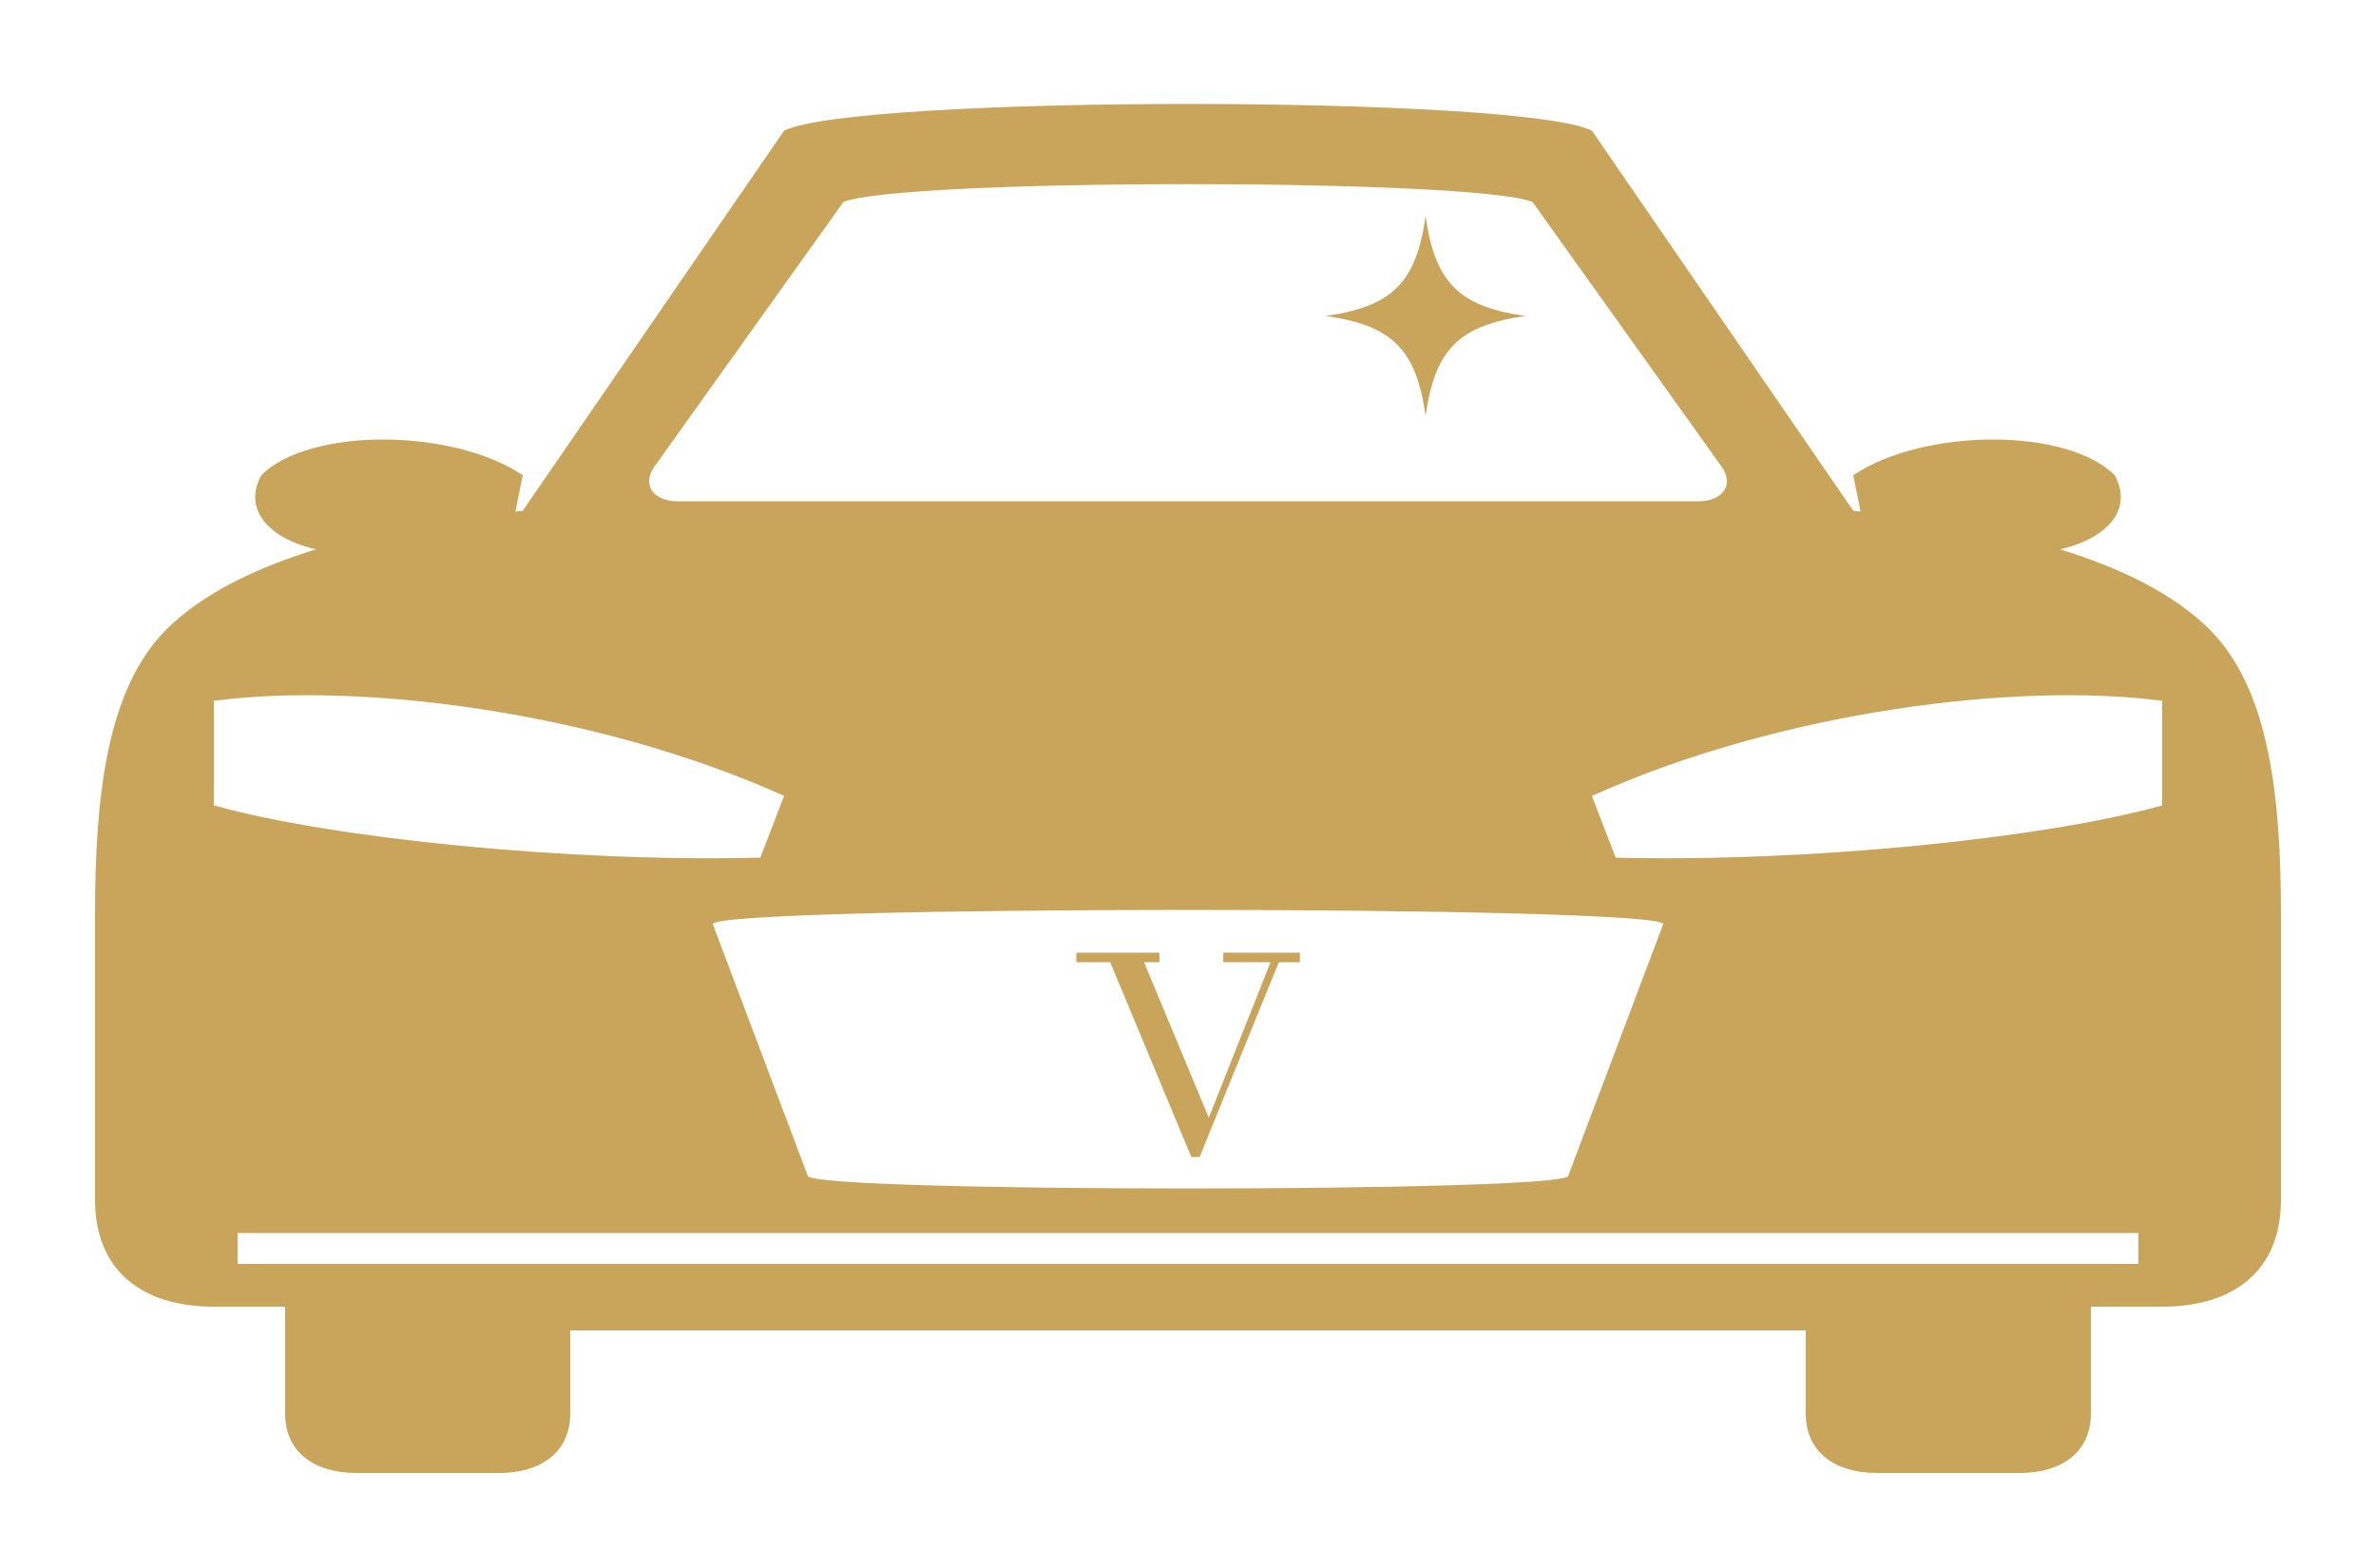
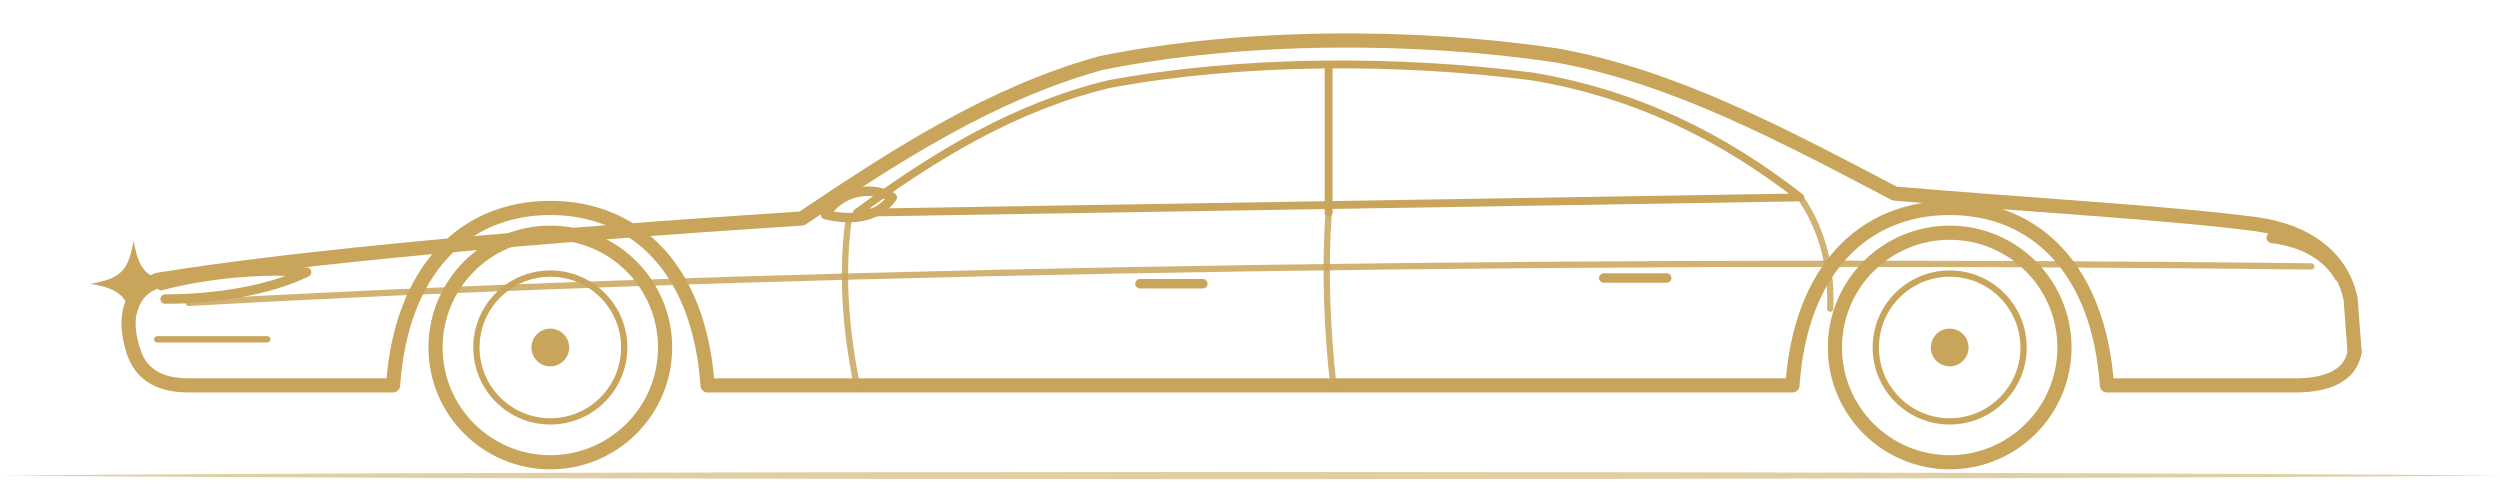
- <svg xmlns="http://www.w3.org/2000/svg" viewBox="0 0 100.0 66.0" width="100" height="66" role="img" aria-label="Valor Limo car">
-   <g transform="translate(0.00 -21.50) scale(1)" fill="#C8A55A">
-     <path fill-rule="evenodd" d="M33 27 C36 25.5 64 25.5 67 27 L78 43 C84 43.6 90 45 93 48 C95.5 50.5 96 55 96 60 L96 72 C96 75 94 76.5 91 76.5 L88 76.5 L88 81 C88 82.6 86.8 83.5 85 83.5 L79 83.5 C77.2 83.5 76 82.6 76 81 L76 77.5 L24 77.5 L24 81 C24 82.6 22.8 83.5 21 83.5 L15 83.5 C13.2 83.5 12 82.6 12 81 L12 76.5 L9 76.5 C6 76.5 4 75 4 72 L4 60 C4 55 4.5 50.5 7 48 C10 45 16 43.6 22 43 Z M35.5 30 C38 29 62 29 64.5 30 L72.5 41.2 C73 42 72.4 42.6 71.5 42.6 L28.5 42.6 C27.6 42.6 27 42 27.5 41.2 Z M9 51 C15 50.2 25 51.4 33 55 L32 57.6 C24 57.8 14 56.8 9 55.4 Z M91 51 C85 50.2 75 51.4 67 55 L68 57.6 C76 57.8 86 56.8 91 55.4 Z M30 60.4 C30 59.6 70 59.6 70 60.4 L66 71 C65.7 71.7 34.3 71.7 34 71 Z M10 73.4 H90 V74.7 H10 Z" />
-     <path d="M22 41.5 C19 39.5 13 39.5 11 41.5 C10 43.3 12 44.8 15 44.8 L21.5 44 Z M78 41.5 C81 39.5 87 39.5 89 41.5 C90 43.3 88 44.8 85 44.8 L78.5 44 Z" />
-     <path transform="translate(43.42 59.18) scale(0.1344)" d="M14 18 H40 V21 H35.2 L55.47 69.68 L74.8 21 H60 V18 H84 V21 H77.4 L52.6 82 H50 L24.6 21 H14 Z" />
-     <path d="M60 30.6 C60.4 33.4 61.4 34.4 64.2 34.8 C61.4 35.2 60.4 36.2 60 39 C59.6 36.2 58.6 35.2 55.8 34.8 C58.6 34.4 59.6 33.4 60 30.6 Z" />
+ <svg xmlns="http://www.w3.org/2000/svg" viewBox="0 0 318 62" width="318" height="62" role="img" aria-label="Valor Limo car">
+   <g fill="#C8A55A" color="#C8A55A">
+     <g transform="translate(8 0)">
+       <g fill="none" stroke="currentColor" stroke-linecap="round" stroke-linejoin="round">
+         <path d="M9 44.75 C7.6 40.48 8.4 37.06 12 35.6 C30 32.67 60 29.99 94 27.79 C106 19.74 118 11.93 132 8.03 C150 4.37 172 4.37 190 7.05 C205 9.74 219 17.3 233 24.62 C250 26.08 268 27.06 279 28.52 C286 29.5 290 33.16 291 38.04 L291.5 44.75" stroke-width="1.8" />
+         <path d="M9 44.75 C10 47.8 12.5 49.02 16 49.02 H42 C43 34.38 51 26.45 62 26.45 C73 26.45 81 34.38 82 49.02 H220 C221 34.38 229 26.45 240 26.45 C251 26.45 259 34.38 260 49.02 H284 C288 49.02 291 47.8 291.5 44.75" stroke-width="1.8" />
+         <path d="M101 27.06 C111 19.74 121 13.64 133 10.71 C150 7.54 170 7.54 187 9.74 C200 11.93 211 17.3 221 25.11 Z" stroke-width="1" />
+         <path d="M161 8.76 V27.06" stroke-width="1" />
+         <path d="M16 38.53 C80 34.87 180 32.67 286 33.89" opacity=".85" stroke-width="0.8" />
+         <path d="M100 27.55 C99 34.38 99.5 41.7 101 49.02 M161 27.06 C160.5 34.38 160.8 41.7 161.6 49.02 M221 25.11 C224 29.5 225 34.38 224.8 39.26" opacity=".85" stroke-width="0.8" />
+         <path d="M137 36.09 H145 M196 35.36 H204" stroke-width="1.2" />
+         <path d="M97 27.3 C99 24.13 103 23.64 105.5 25.11 C104 27.3 101 28.28 97 27.3 Z" stroke-width="1.2" />
+         <path d="M12.5 36.33 C18 34.87 25 34.14 31 34.62 C26 37.06 19 38.04 13 38.04" stroke-width="1.2" />
+         <path d="M12 43.16 H26" stroke-width="0.8" />
+         <path d="M281 30.23 C285 30.72 288 32.43 289.6 35.11" stroke-width="1.4" />
+         <circle cx="62" cy="44.2" r="14.6" stroke-width="1.8" />
+         <circle cx="62" cy="44.2" r="9.4" stroke-width="0.8" />
+         <circle cx="240" cy="44.2" r="14.6" stroke-width="1.8" />
+         <circle cx="240" cy="44.2" r="9.4" stroke-width="0.8" />
+       </g>
+       <g fill="currentColor">
+         <circle cx="62" cy="44.2" r="2.4" />
+         <circle cx="240" cy="44.2" r="2.4" />
+         <path d="M-8 60.49 C60 59.88 240 59.88 310 60.49 C240 61.1 60 61.1 -8 60.49 Z" opacity=".55" />
+         <path d="M9 30.6 C9.66 34.45 10.65 35.44 14.5 36.1 C10.65 36.76 9.66 37.75 9 41.6 C8.34 37.75 7.35 36.76 3.5 36.1 C7.35 35.44 8.34 34.45 9 30.6 Z" />
+       </g>
+     </g>
  </g>
</svg>
